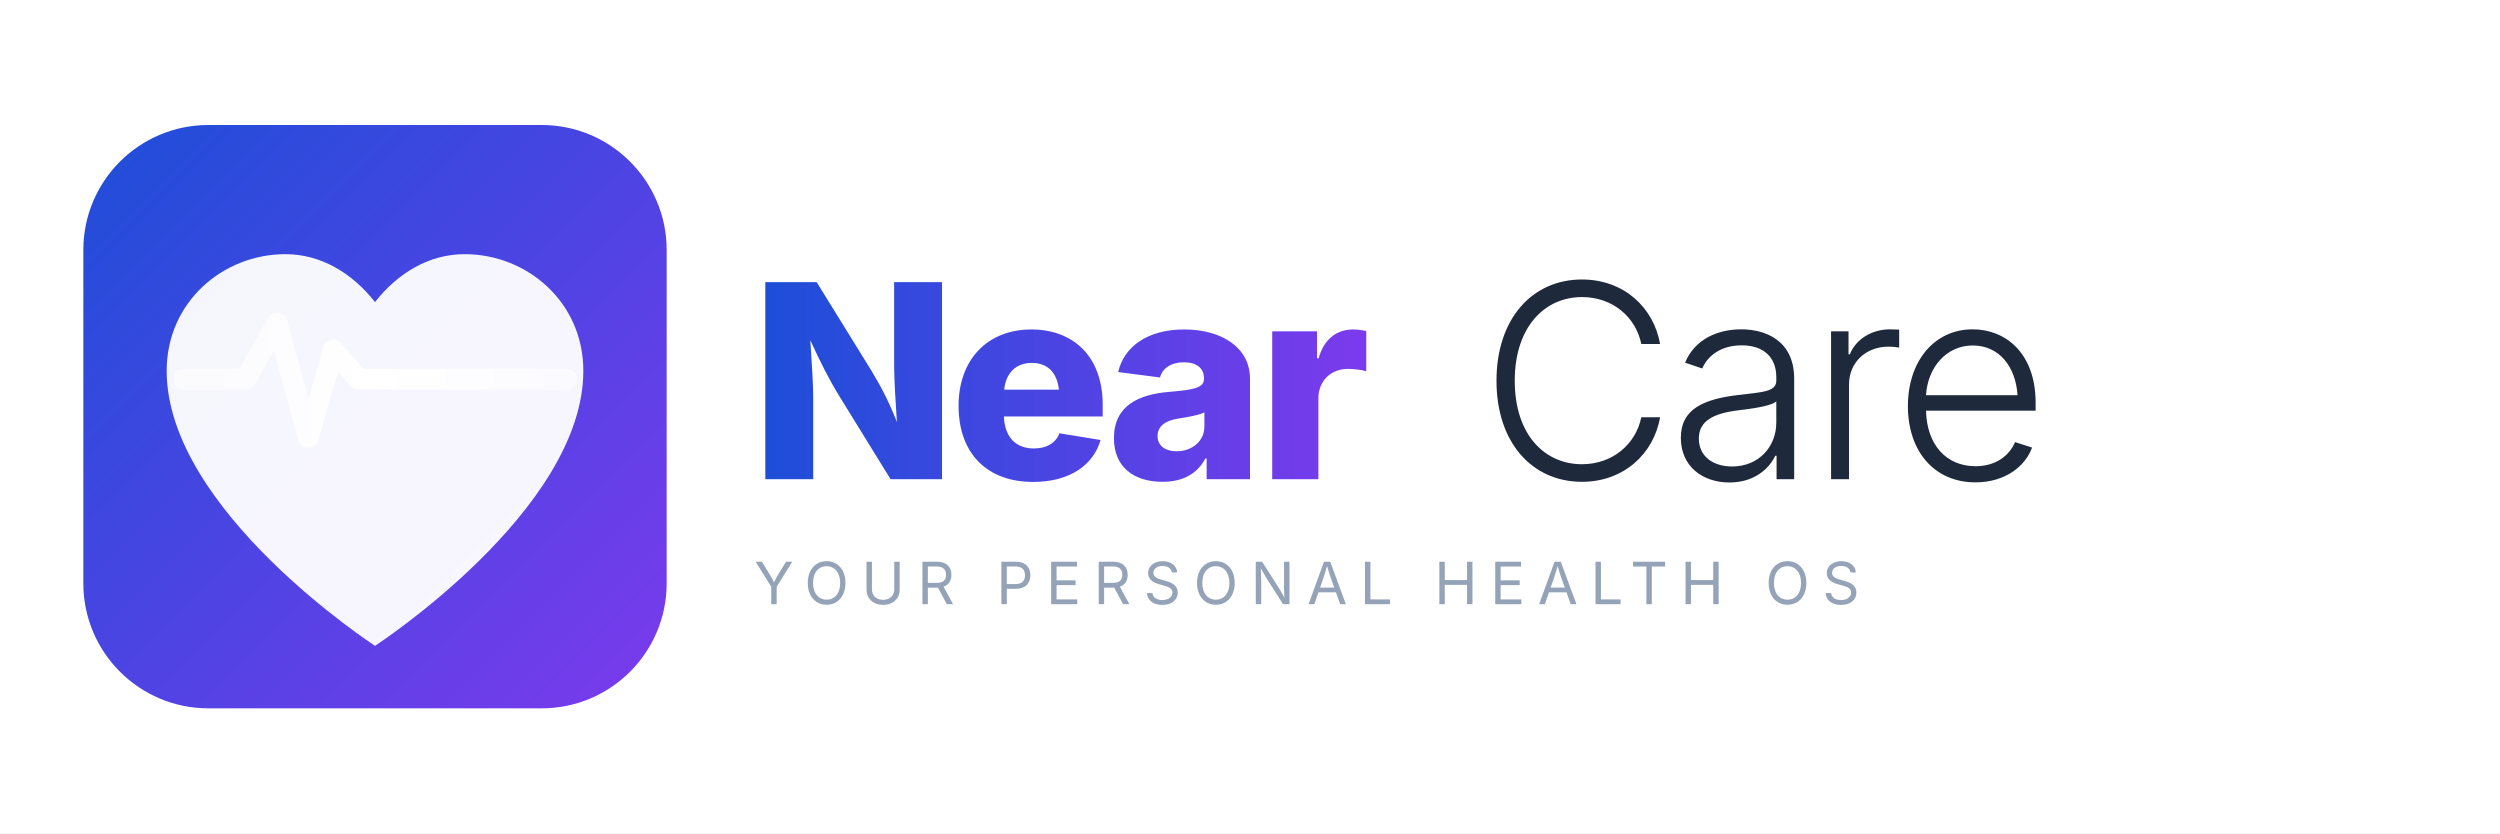
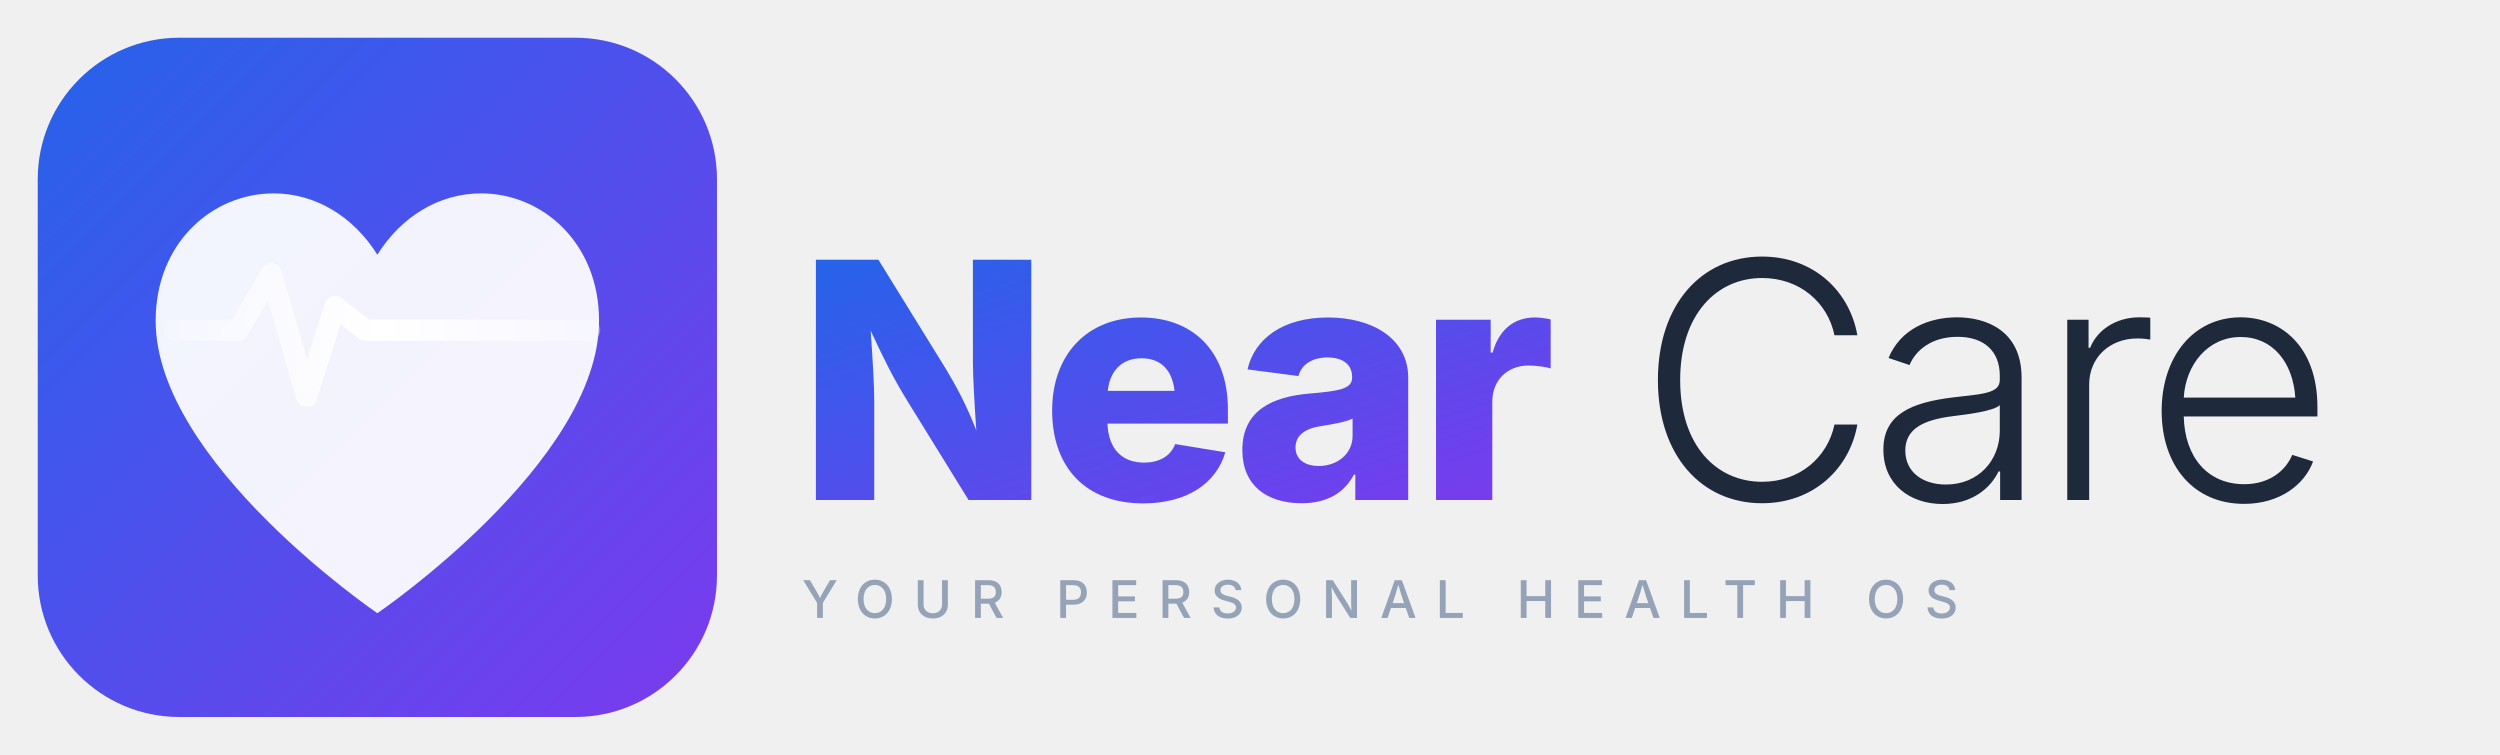
- <svg xmlns="http://www.w3.org/2000/svg" width="1200" height="400" viewBox="0 0 1200 400">
+ <svg xmlns="http://www.w3.org/2000/svg" width="1060" height="320" viewBox="0 0 1060 320">
  <defs>
-     <linearGradient id="bg" x1="0%" y1="0%" x2="100%" y2="100%">
-       <stop offset="0%" style="stop-color:#1d4ed8" />
-       <stop offset="100%" style="stop-color:#7c3aed" />
+     <linearGradient id="g1" x1="0%" y1="0%" x2="100%" y2="100%">
+       <stop offset="0%" stop-color="#2563eb" />
+       <stop offset="100%" stop-color="#7c3aed" />
    </linearGradient>
-     <linearGradient id="pulse" x1="0%" y1="0%" x2="100%" y2="0%">
-       <stop offset="0%" style="stop-color:#ffffff;stop-opacity:0.5" />
-       <stop offset="50%" style="stop-color:#ffffff" />
-       <stop offset="100%" style="stop-color:#ffffff;stop-opacity:0.5" />
-     </linearGradient>
-     <linearGradient id="textgrad" x1="0%" y1="0%" x2="100%" y2="0%">
-       <stop offset="0%" style="stop-color:#1d4ed8" />
-       <stop offset="100%" style="stop-color:#7c3aed" />
+     <linearGradient id="g2" x1="0%" y1="0%" x2="100%" y2="0%">
+       <stop offset="0%" stop-color="white" stop-opacity="0.3" />
+       <stop offset="50%" stop-color="white" stop-opacity="1" />
+       <stop offset="100%" stop-color="white" stop-opacity="0.3" />
    </linearGradient>
  </defs>
-   <rect width="1200" height="400" fill="#ffffff" />
-   <rect x="40" y="60" width="280" height="280" rx="60" fill="url(#bg)" />
-   <path d="M180 310     C180 310 80 245 80 178     C80 145 107 122 137 122     C154 122 169 131 180 145     C191 131 206 122 223 122     C253 122 280 145 280 178     C280 245 180 310 180 310Z" fill="white" fill-opacity="0.95" />
-   <path d="M88 182 L118 182 L133 155 L148 210 L160 168 L172 182 L272 182" stroke="url(#pulse)" stroke-width="10" stroke-linecap="round" stroke-linejoin="round" fill="none" />
-   <text x="360" y="230" font-family="-apple-system, BlinkMacSystemFont, 'SF Pro Display', 'Segoe UI', sans-serif" font-size="130" font-weight="800" letter-spacing="-4" fill="url(#textgrad)">Near</text>
-   <text x="710" y="230" font-family="-apple-system, BlinkMacSystemFont, 'SF Pro Display', 'Segoe UI', sans-serif" font-size="130" font-weight="300" letter-spacing="-4" fill="#1e293b">Care</text>
-   <text x="362" y="290" font-family="-apple-system, BlinkMacSystemFont, 'SF Pro Display', 'Segoe UI', sans-serif" font-size="28" font-weight="400" letter-spacing="6" fill="#94a3b8">YOUR PERSONAL HEALTH OS</text>
+   <rect x="16" y="16" width="288" height="288" rx="60" fill="url(#g1)" />
+   <path d="M160 260C160 260 66 196 66 136C66 103 90 82 116 82C134 82 150 92 160 108C170 92 186 82 204 82C230 82 254 103 254 136C254 196 160 260 160 260Z" fill="white" fill-opacity="0.93" />
+   <polyline points="74,140 101,140 115,116 130,168 142,130 155,140 250,140" fill="none" stroke="url(#g2)" stroke-width="9" stroke-linecap="round" stroke-linejoin="round" />
+   <text x="338" y="212" font-family="-apple-system,BlinkMacSystemFont,'Segoe UI',sans-serif" font-size="140" font-weight="800" letter-spacing="-4" fill="url(#g1)">Near</text>
+   <text x="694" y="212" font-family="-apple-system,BlinkMacSystemFont,'Segoe UI',sans-serif" font-size="140" font-weight="300" letter-spacing="-4" fill="#1e293b" class="light-text">Care</text>
+   <text x="340" y="262" font-family="-apple-system,BlinkMacSystemFont,'Segoe UI',sans-serif" font-size="22" font-weight="500" letter-spacing="8" fill="#94a3b8">YOUR PERSONAL HEALTH OS</text>
+   <style>
+     @media (prefers-color-scheme: dark) {
+       .light-text { fill: #f1f5f9; }
+     }
+   </style>
</svg>
